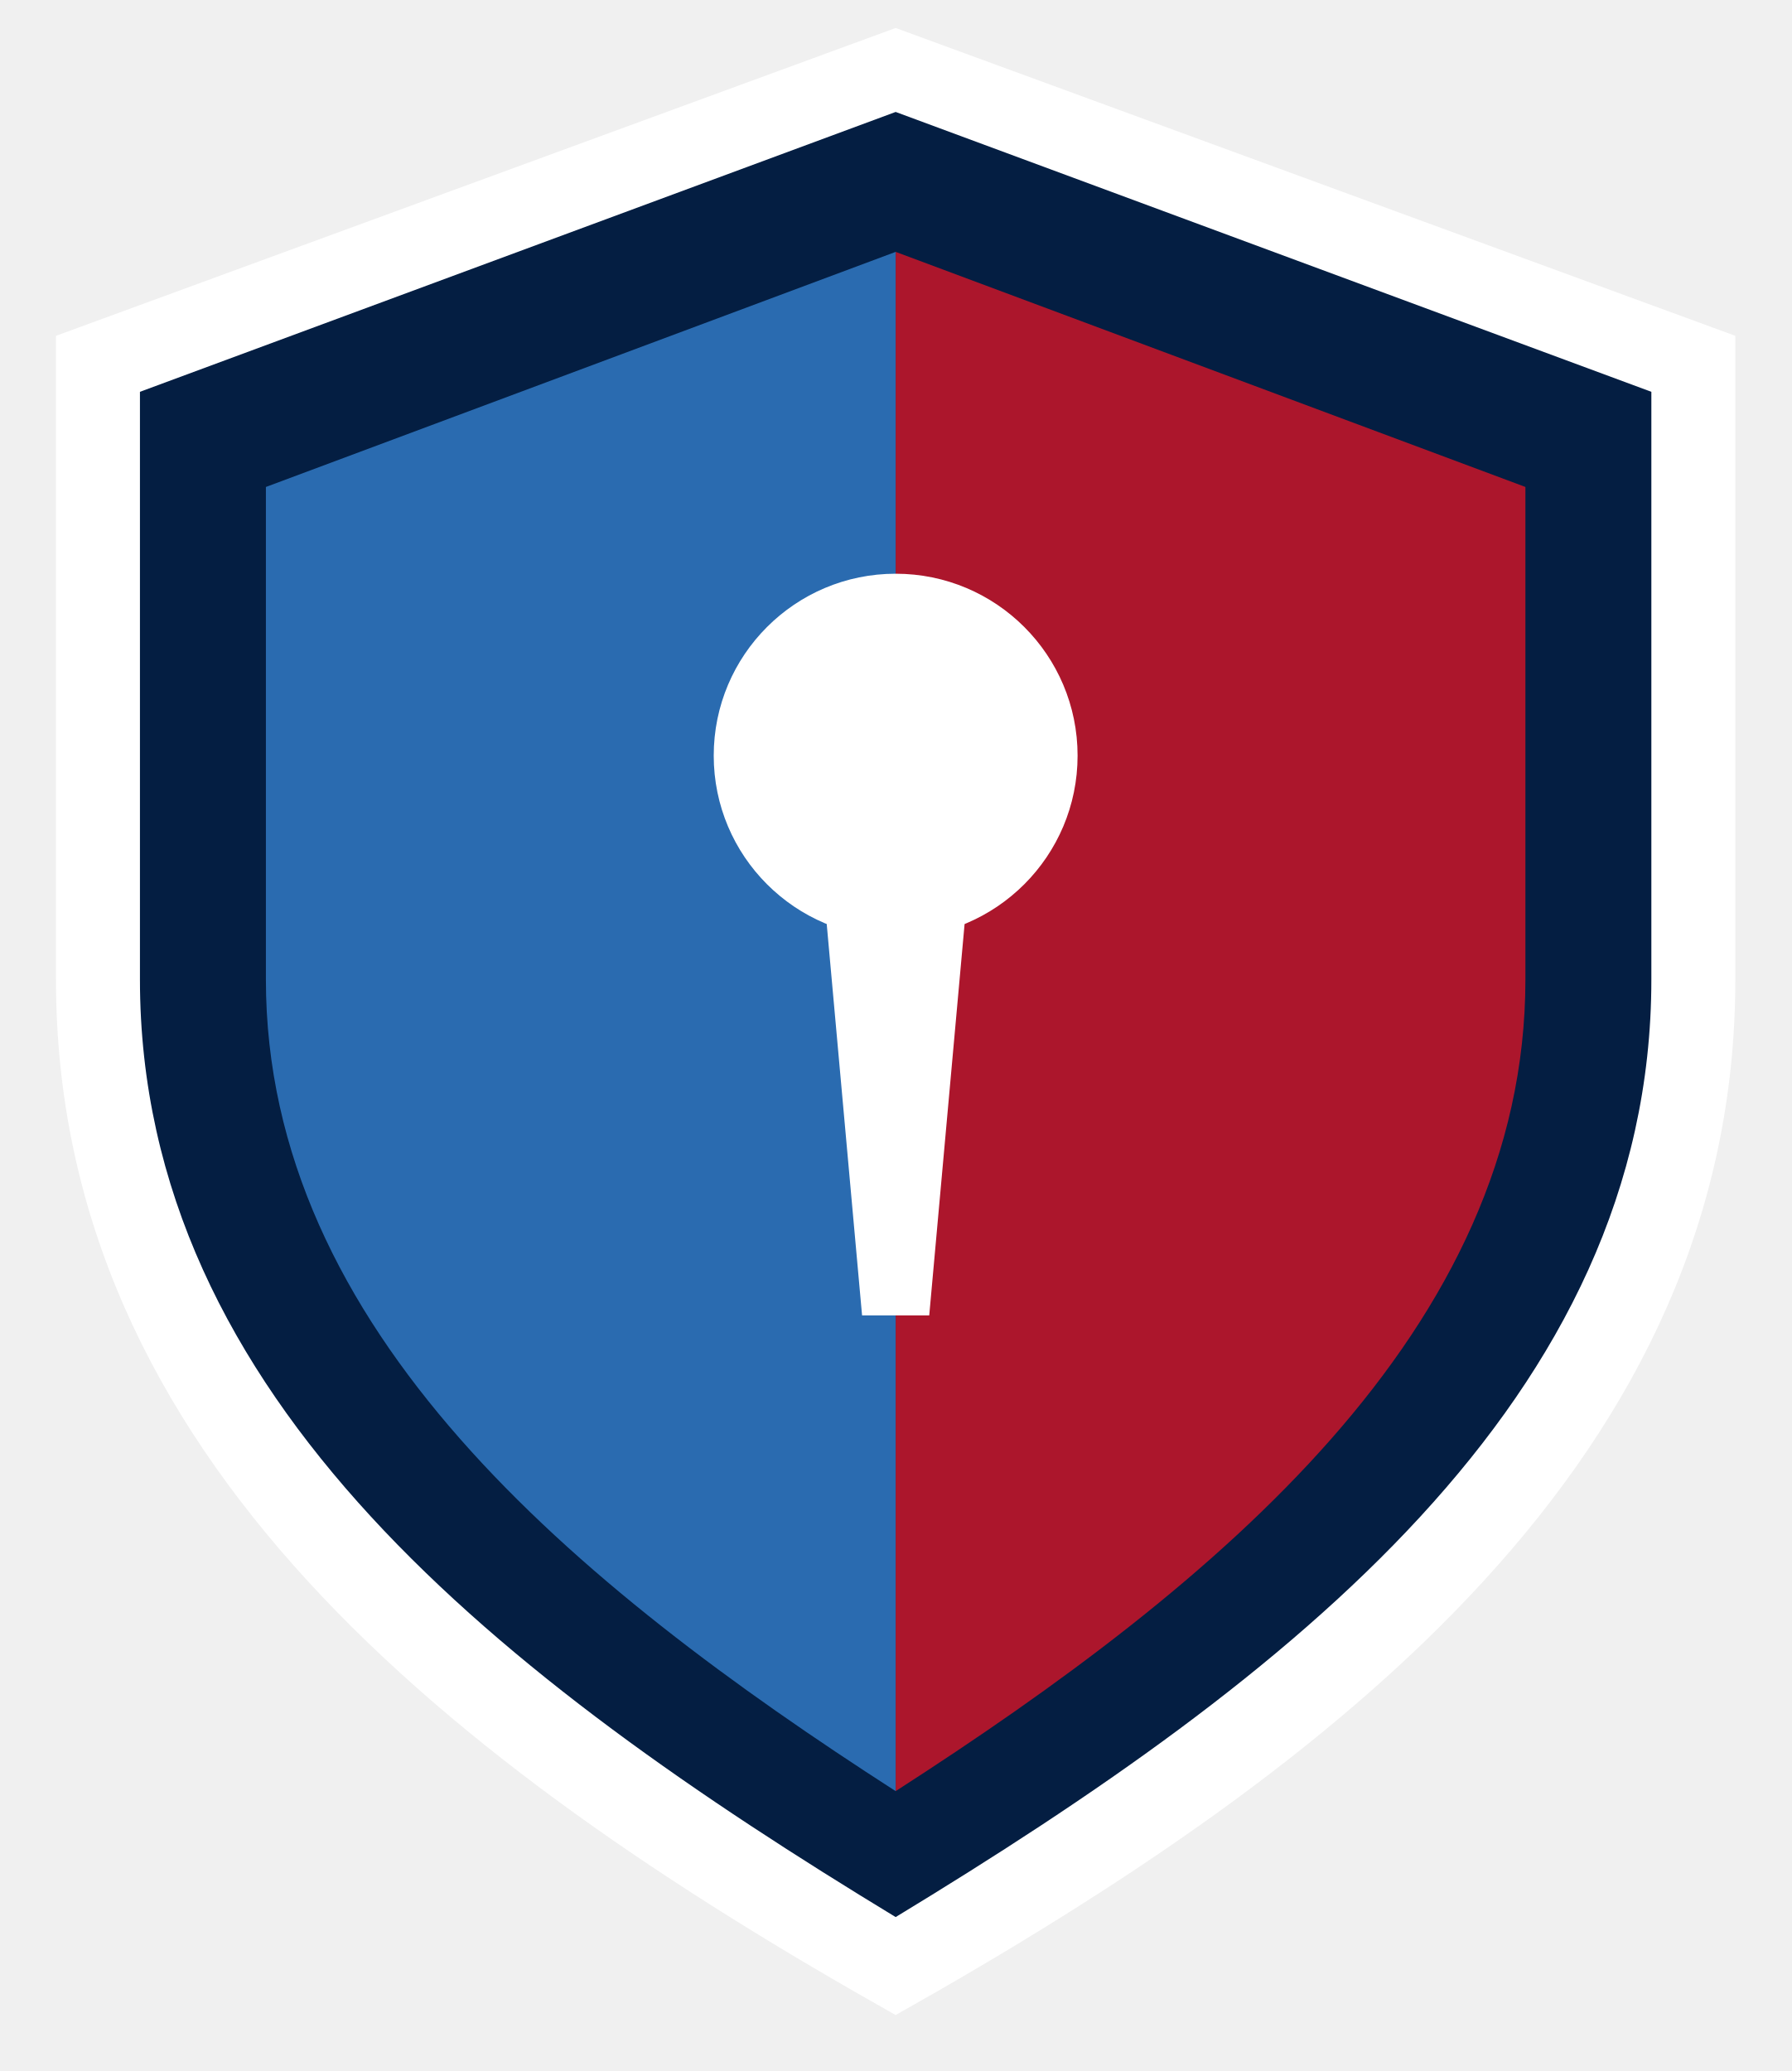
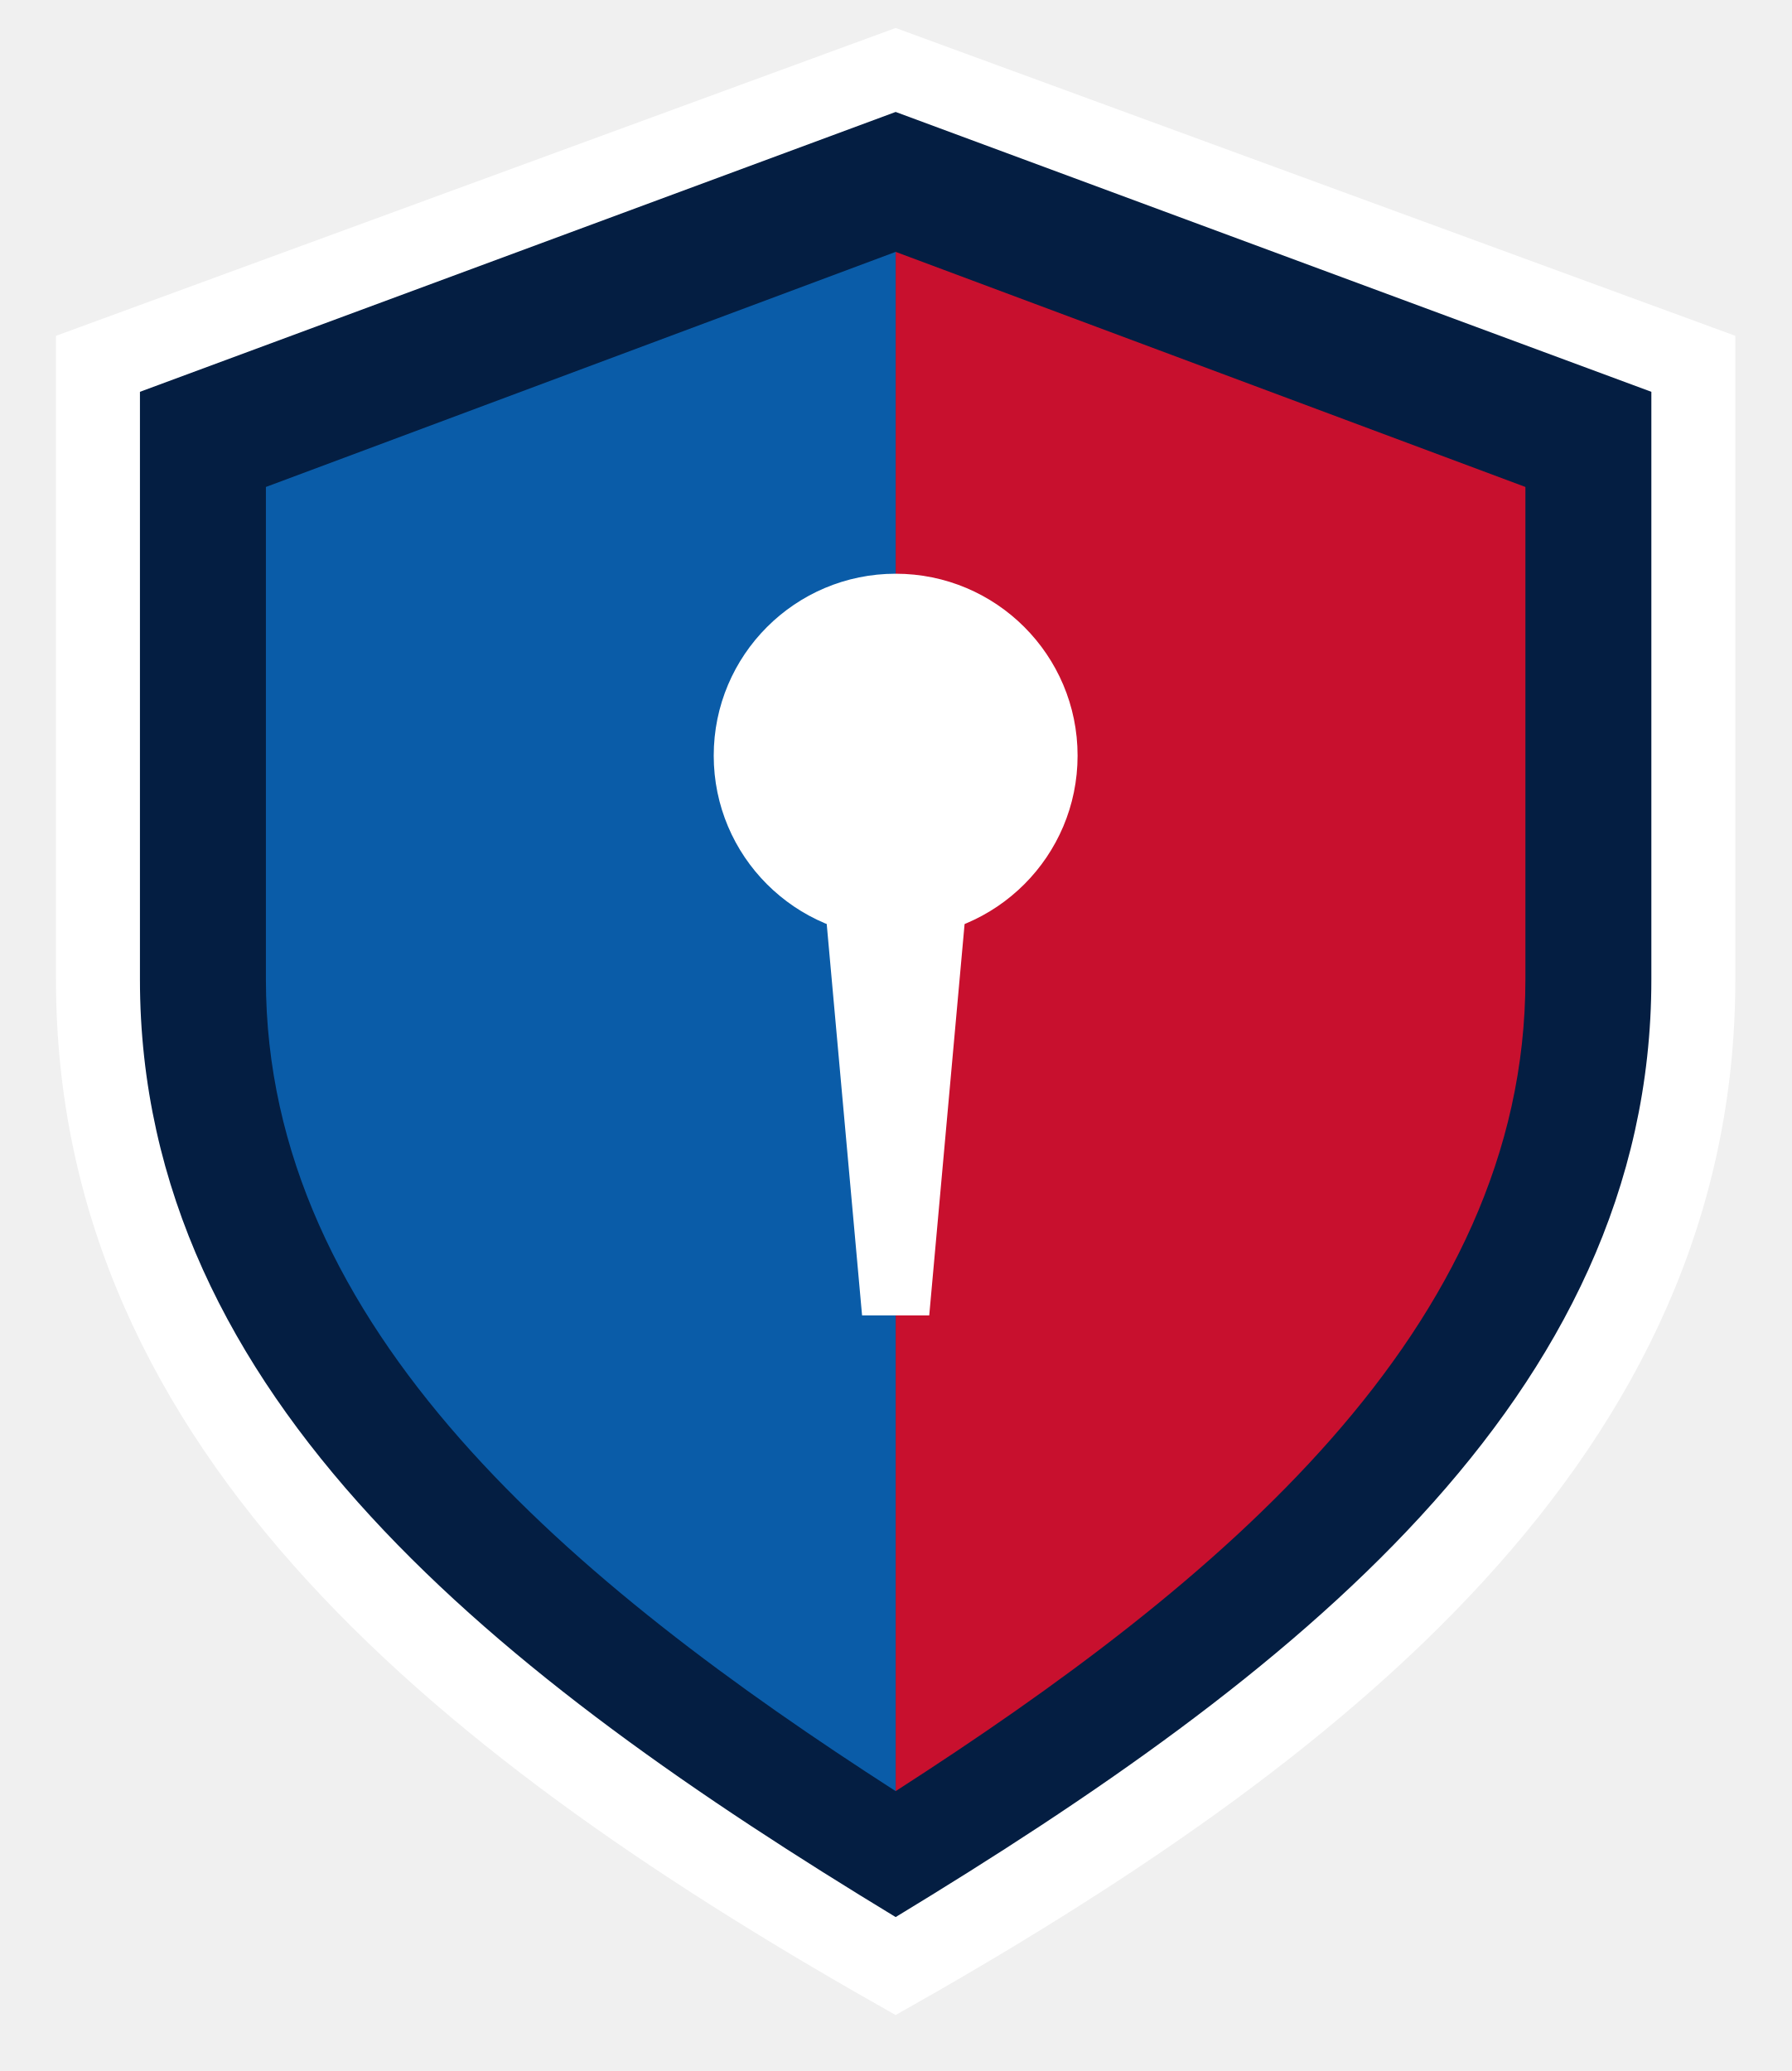
<svg xmlns="http://www.w3.org/2000/svg" viewBox="0 0 64 74" width="64" height="74">
  <path d="M32 1 L62 12 V35 C62 52 48 63 32 72 C16 63 2 52 2 35 V12 Z" fill="#ffffff" />
  <path d="M32 4 L59 14 V35 C59 50 46 60 32 68.5 C18 60 5 50 5 35 V14 Z" fill="#041E42" />
-   <path d="M32 9 L54.5 17.4 V35 C54.5 47.5 43.5 56.6 32 64 Z" fill="#AC162C" />
-   <path d="M32 9 L9.5 17.4 V35 C9.5 47.5 20.5 56.6 32 64 Z" fill="#2A6BB0" />
+   <path d="M32 9 L54.5 17.4 V35 C54.5 47.5 43.5 56.6 32 64 Z" fill="#C8102E" />
+   <path d="M32 9 L9.5 17.4 V35 C9.5 47.5 20.5 56.6 32 64 Z" fill="#0A5CA8" />
  <circle cx="32" cy="27" r="6.5" fill="#ffffff" />
  <path d="M29.4 31.5 L34.6 31.5 L33.2 47 L30.8 47 Z" fill="#ffffff" />
</svg>
